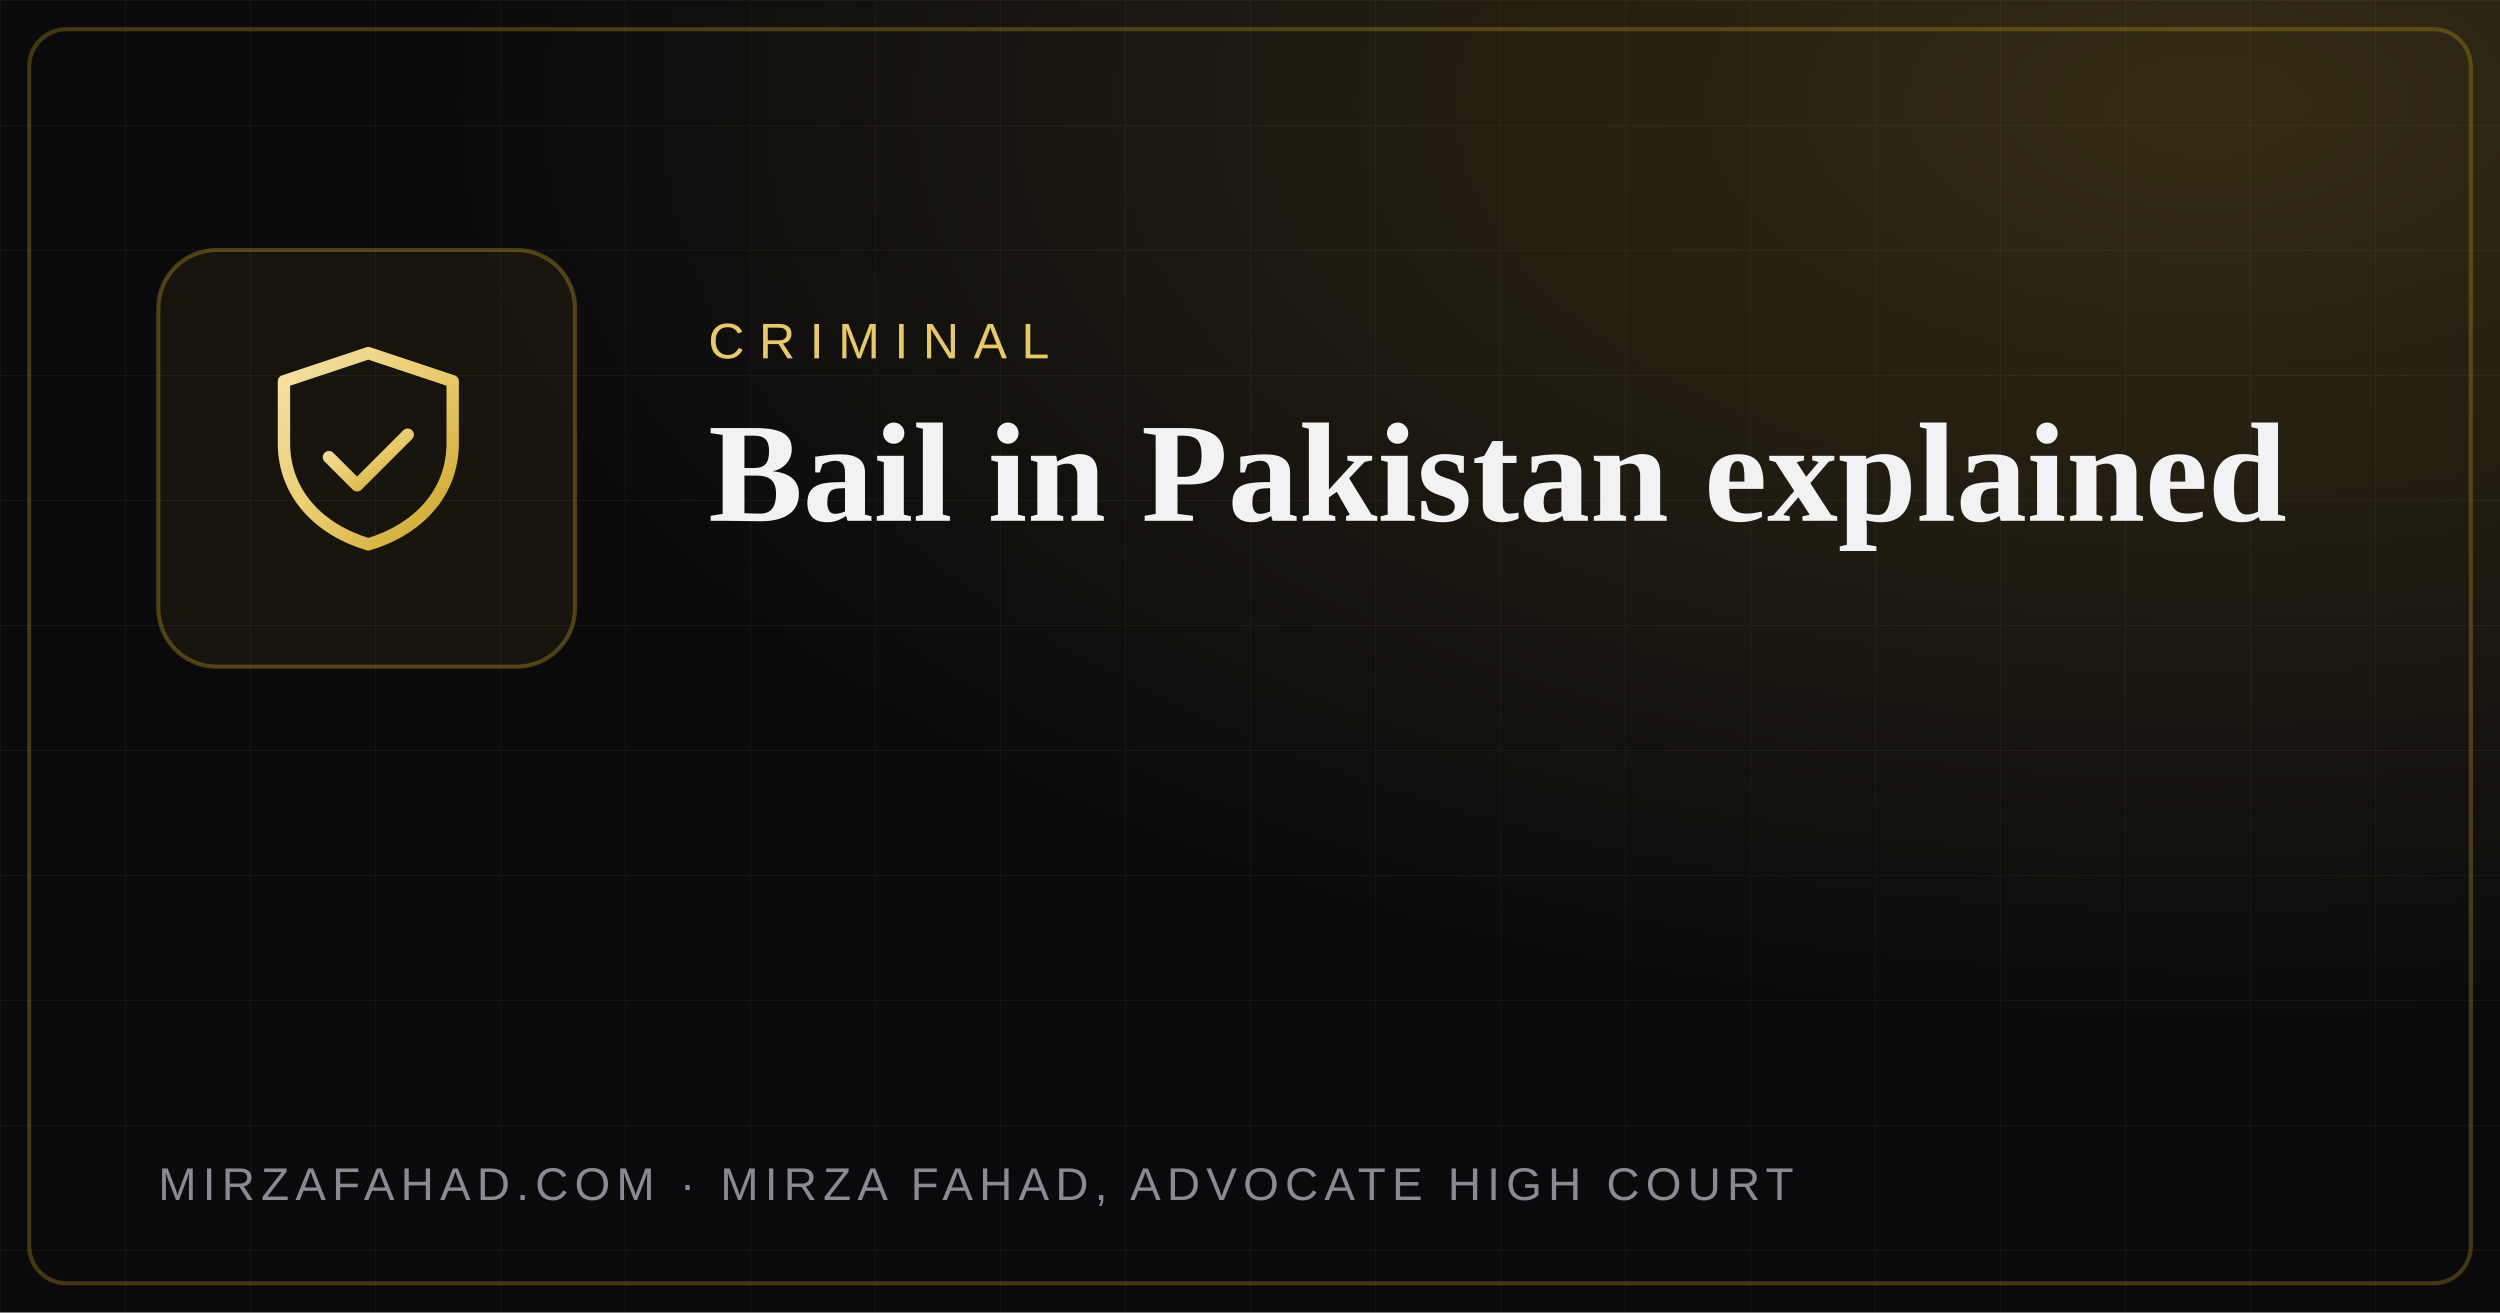
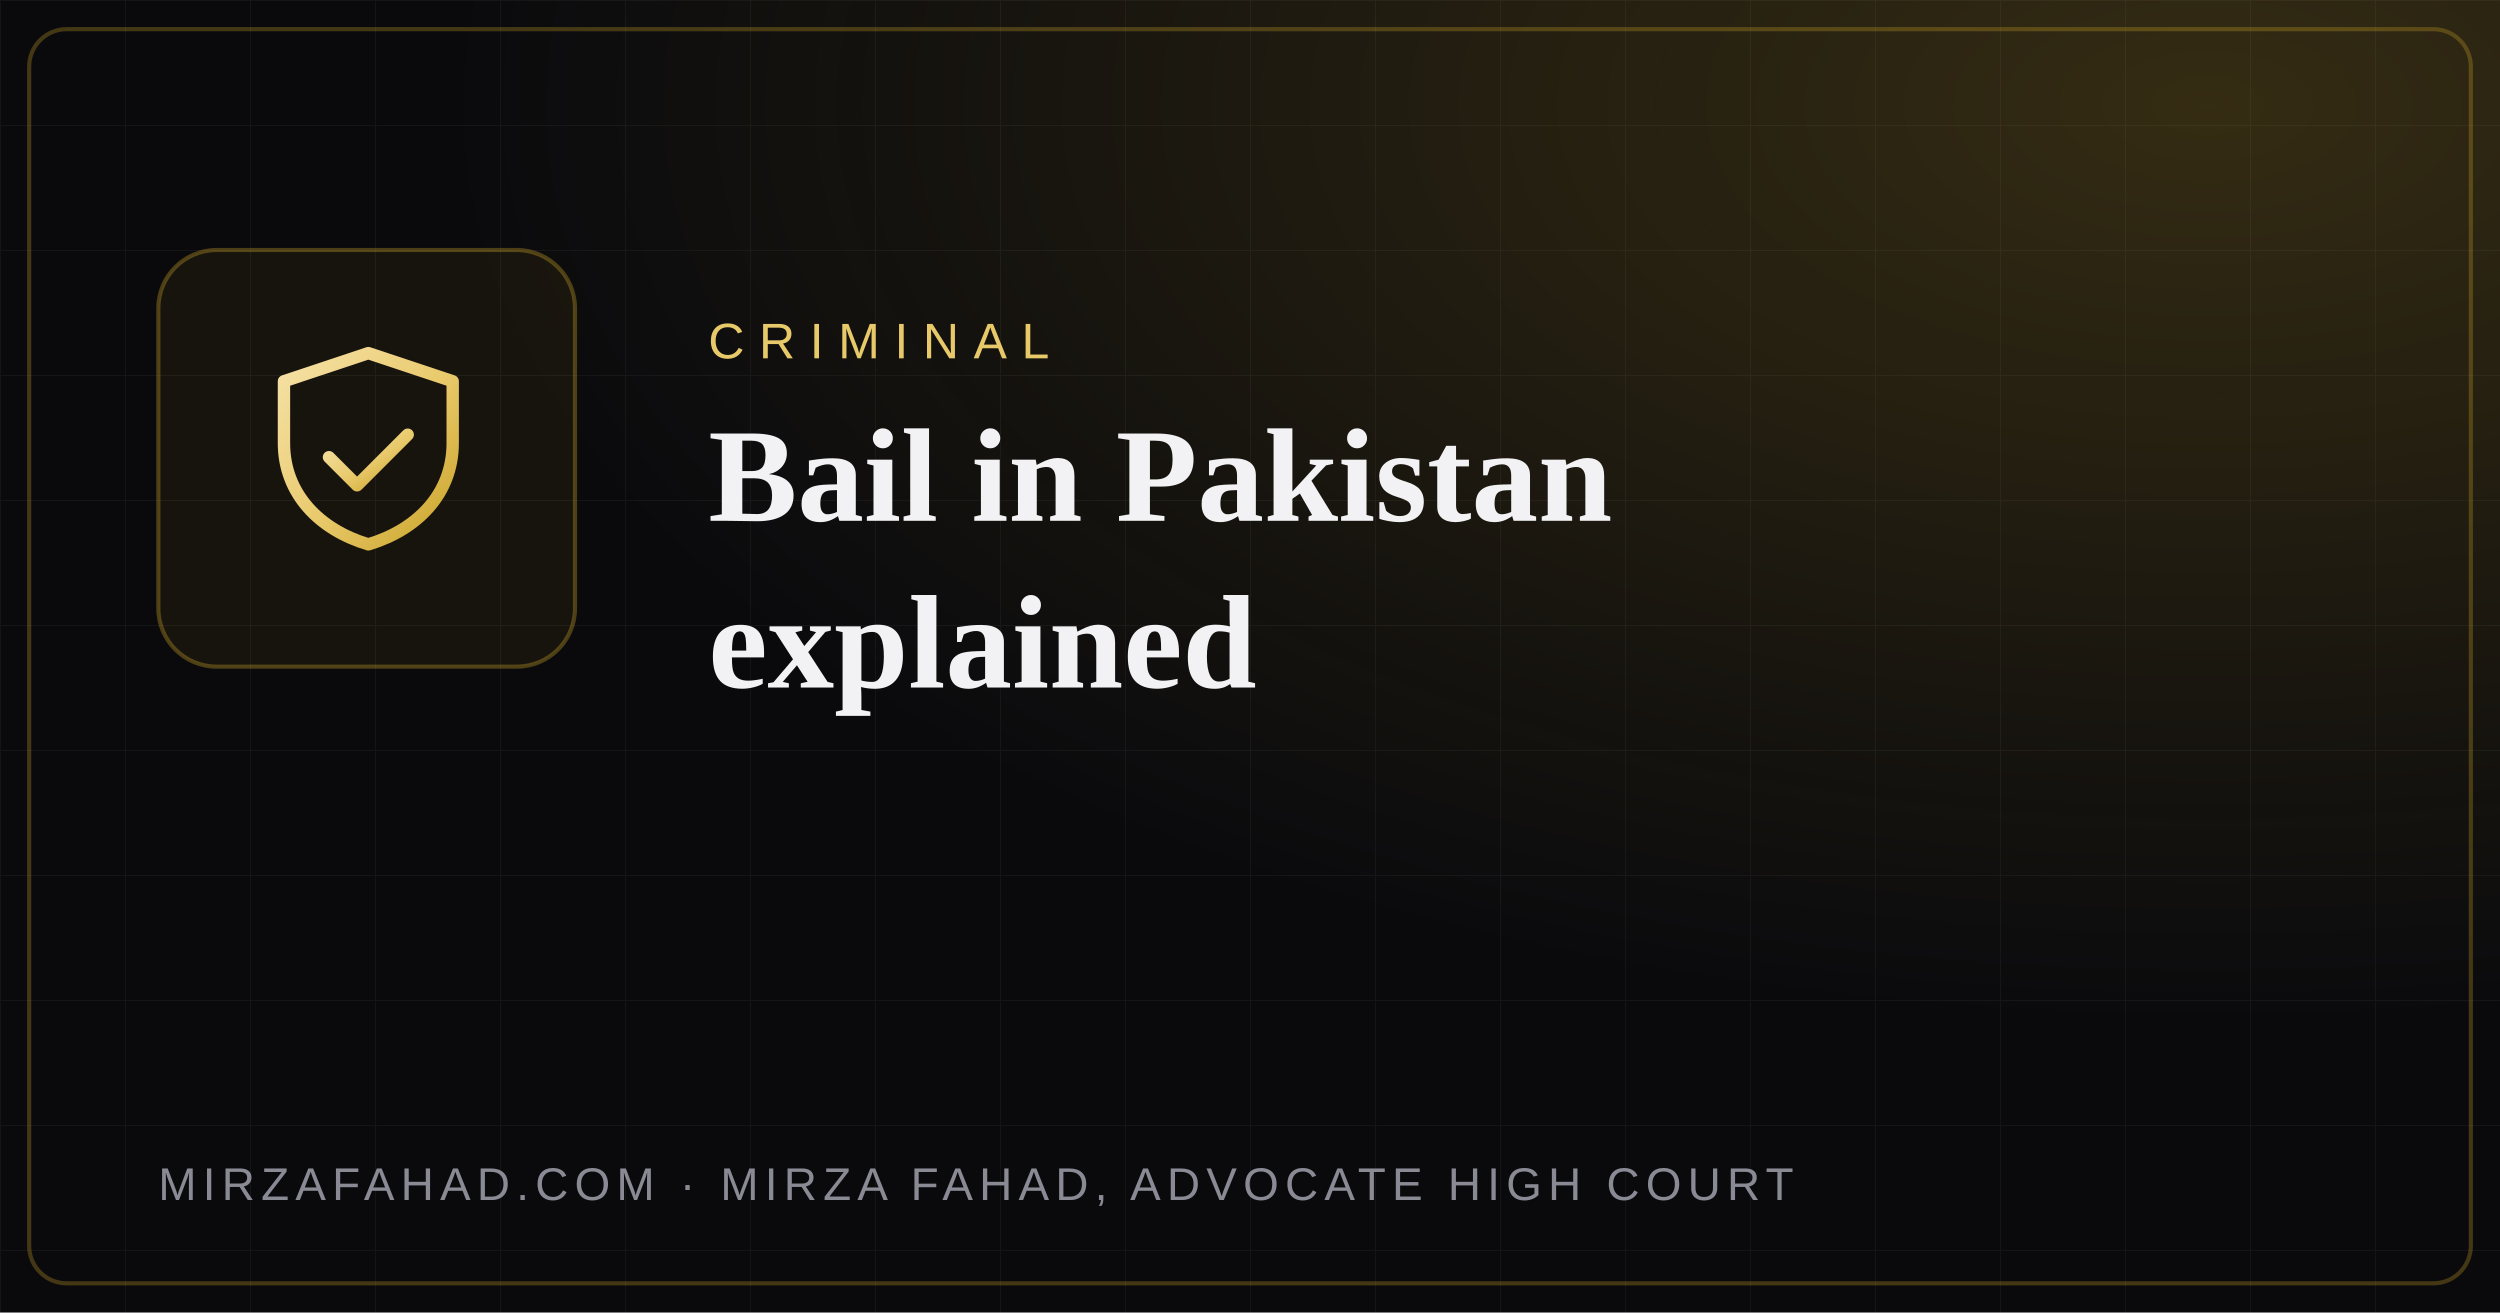
<svg xmlns="http://www.w3.org/2000/svg" viewBox="0 0 1200 630" font-family="Georgia, 'Times New Roman', serif">
  <defs>
    <linearGradient id="gold" x1="0" y1="0" x2="1" y2="1">
      <stop offset="0" stop-color="#f6e2a8" />
      <stop offset=".55" stop-color="#e8c96a" />
      <stop offset="1" stop-color="#c9a227" />
    </linearGradient>
    <radialGradient id="glow" cx="88%" cy="8%" r="70%">
      <stop offset="0" stop-color="#c9a227" stop-opacity=".22" />
      <stop offset="1" stop-color="#c9a227" stop-opacity="0" />
    </radialGradient>
    <pattern id="grid" width="60" height="60" patternUnits="userSpaceOnUse">
      <path d="M60 0H0v60" fill="none" stroke="#ffffff" stroke-opacity=".045" stroke-width="1" />
    </pattern>
  </defs>
  <rect width="1200" height="630" fill="#0a0a0d" />
  <rect width="1200" height="630" fill="url(#grid)" />
  <rect width="1200" height="630" fill="url(#glow)" />
  <rect x="14" y="14" width="1172" height="602" rx="18" fill="none" stroke="#c9a227" stroke-opacity=".3" stroke-width="2" />
  <rect x="76" y="120" width="200" height="200" rx="28" fill="#c9a227" fill-opacity=".07" stroke="#c9a227" stroke-opacity=".35" stroke-width="2" />
  <g transform="translate(112 156) scale(2.7)" fill="none" stroke="url(#gold)" stroke-width="2.2" stroke-linecap="round" stroke-linejoin="round">
    <path d="M24 5l15 5v11c0 9-6.3 15.4-15 18-8.7-2.6-15-9-15-18V10z" />
    <path d="M17 23.5l5 5 9-9" />
  </g>
  <text x="340" y="172" font-family="Verdana, Arial, sans-serif" font-size="24" letter-spacing="7" fill="#e8c96a">CRIMINAL</text>
-   <text x="340" y="250" font-size="68" font-weight="600" fill="#f2f2f4">Bail in Pakistan explained</text>
+   <text x="340" y="250" font-size="64" font-weight="600" fill="#f2f2f4">Bail in Pakistan</text>
+   <text x="340" y="330" font-size="64" font-weight="600" fill="#f2f2f4">explained</text>
  <path d="M76 500h140" stroke="url(#gold)" stroke-width="3" />
  <text x="76" y="576" font-family="Verdana, Arial, sans-serif" font-size="22" letter-spacing="3" fill="#8a8a95">MIRZAFAHAD.COM · MIRZA FAHAD, ADVOCATE HIGH COURT</text>
</svg>
